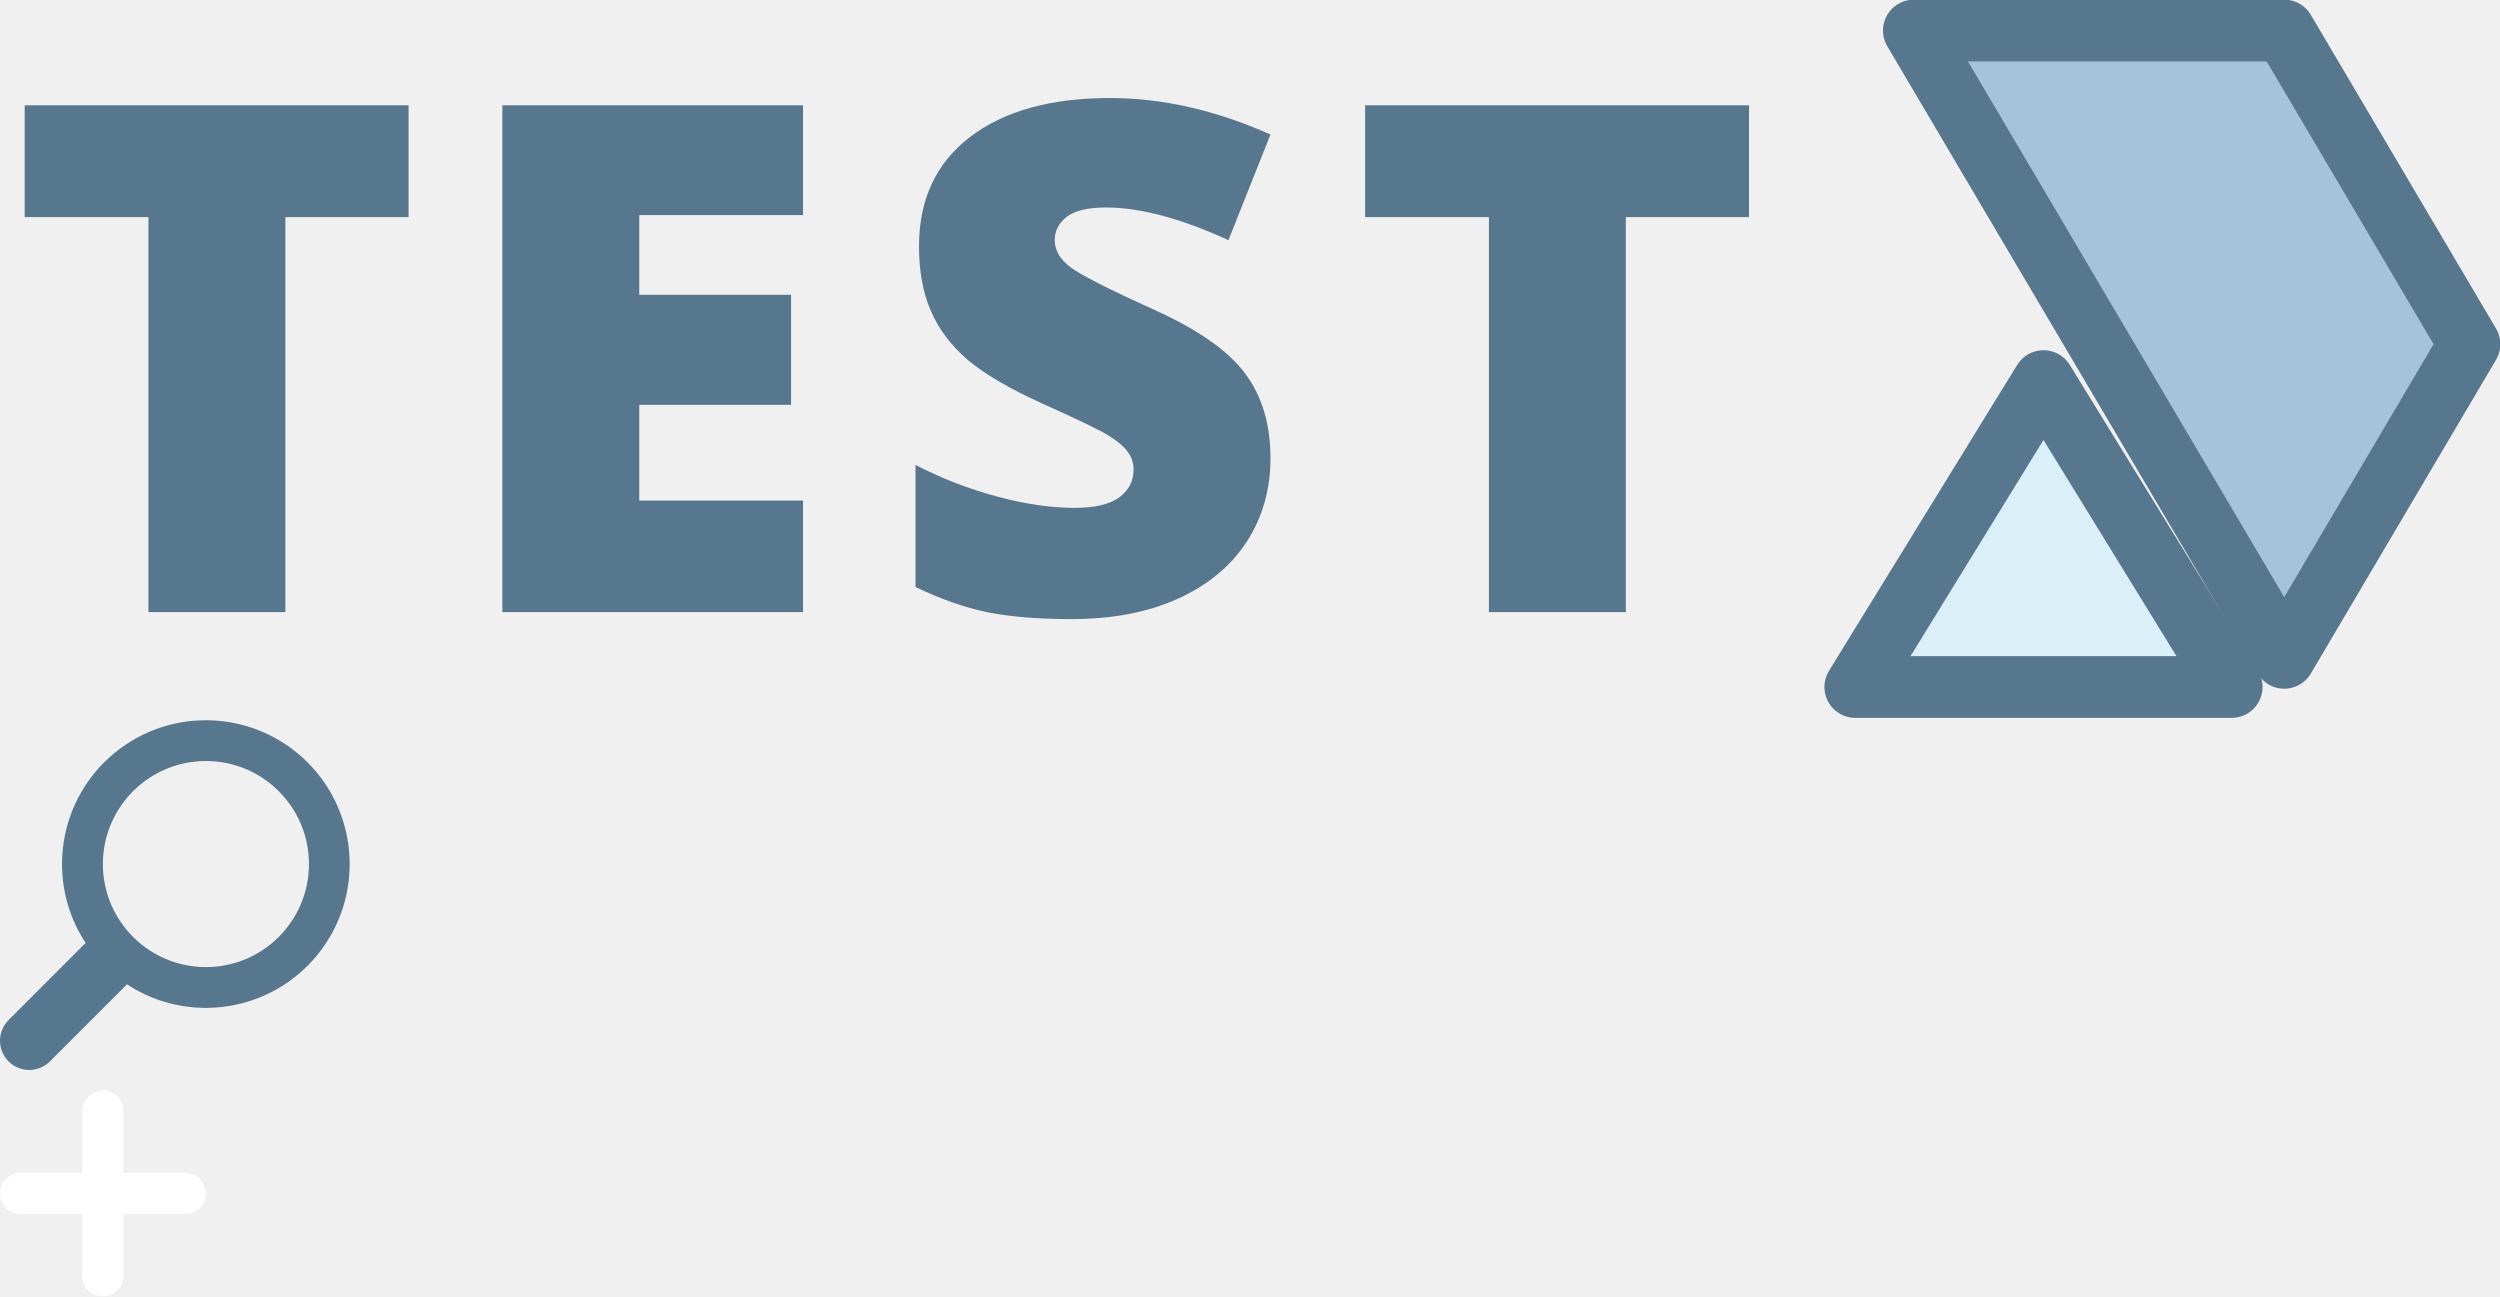
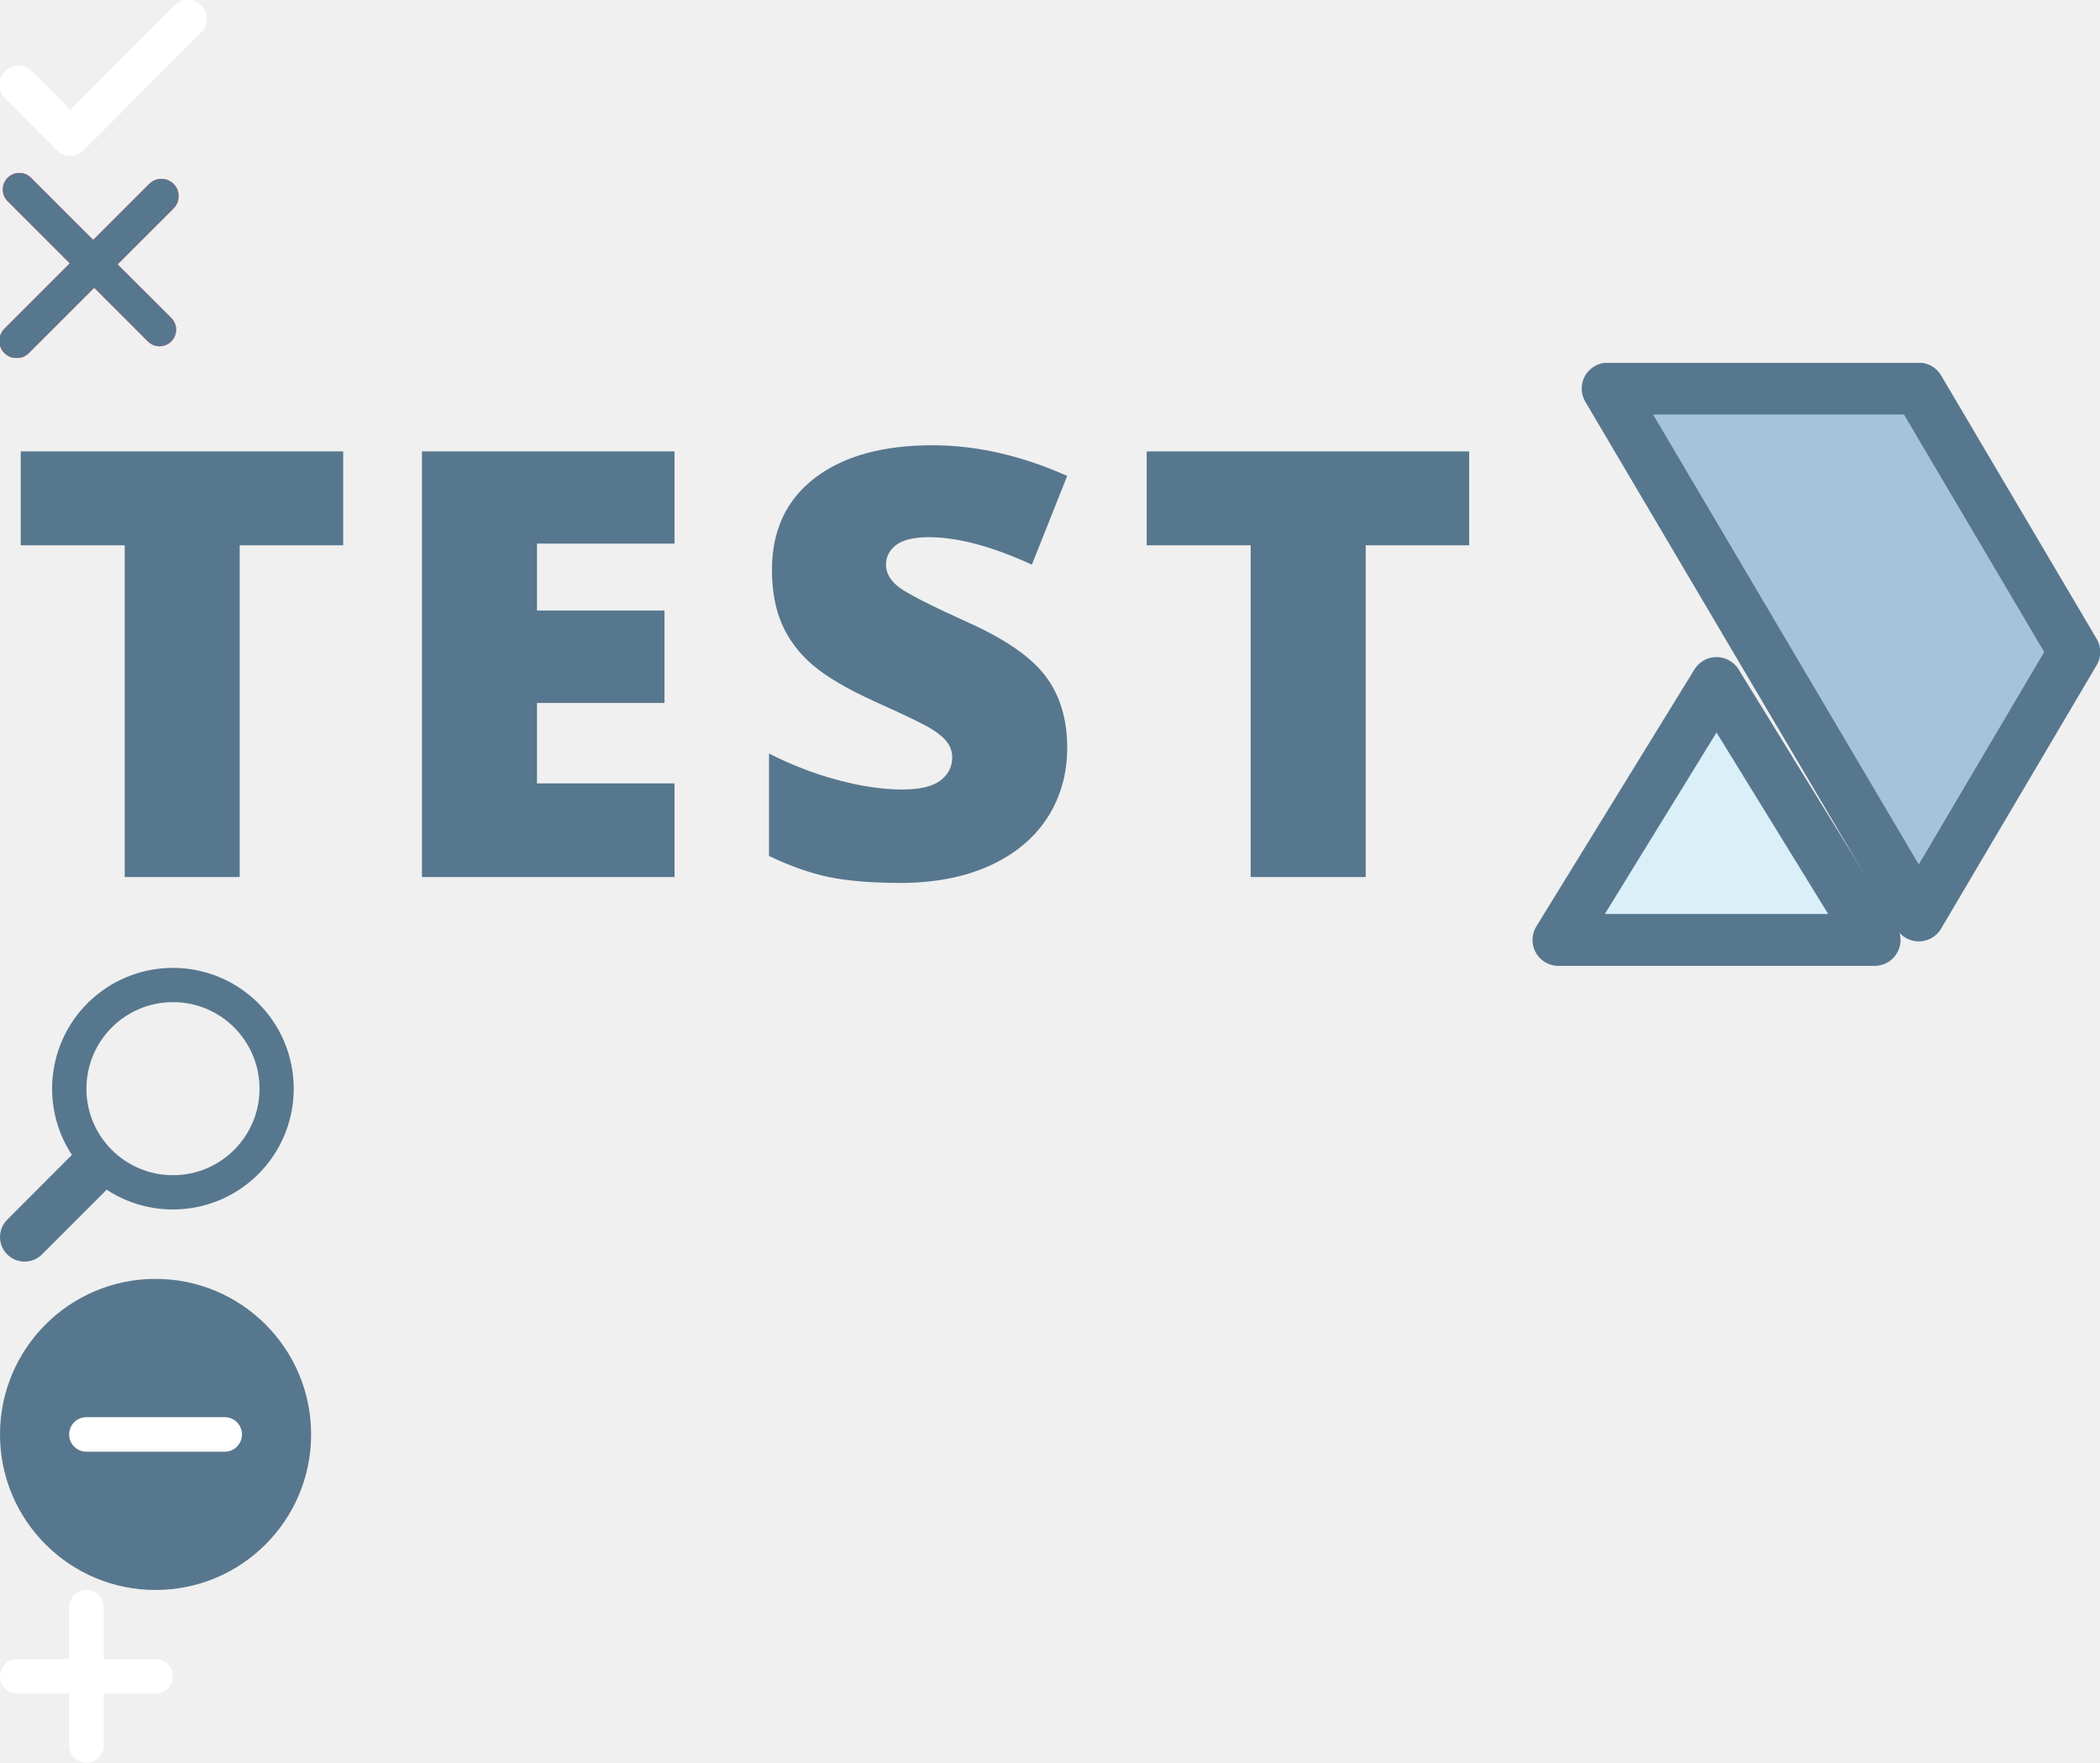
- <svg xmlns="http://www.w3.org/2000/svg" width="121.5" height="63" viewBox="0 0 121.5 63">
-   <svg id="logo" width="121.5" height="34.875" viewBox="0 0 121.5 34.875" y="0">
+ <svg xmlns="http://www.w3.org/2000/svg" width="121.5" height="102" viewBox="0 0 121.5 102">
+   <svg width="11.969" height="9.031" viewBox="0 0 11.969 9.031" id="check" y="0">
+     <defs>
+       <style>.cls-6{fill:#fff;fill-rule:evenodd}</style>
+     </defs>
+     <path id="Check" class="cls-6" d="M212.678 235.869l-6.8 6.822a1.1 1.1 0 0 1-1.557 0l-3-3.006a1.1 1.1 0 1 1 1.557-1.562l2.218 2.225 6.024-6.041a1.1 1.1 0 0 1 1.558 1.562z" transform="translate(-201.031 -234)" />
+   </svg>
+   <svg width="10.344" height="10.719" viewBox="0 0 10.344 10.719" id="close" y="10">
+     <defs>
+       <style>.cls-9{filter:url(#filter)}.cls-10{fill:red;fill-rule:evenodd}</style>
+       <filter id="filter" filterUnits="userSpaceOnUse">
+         <feFlood result="flood" flood-color="#57778e" />
+         <feComposite result="composite" operator="in" in2="SourceGraphic" />
+         <feBlend result="blend" in2="SourceGraphic" />
+       </filter>
+     </defs>
+     <g id="Close" class="cls-9">
+       <path id="_2" data-name="2" class="cls-10" d="M360.889 134.611a1 1 0 0 1 0 1.414l-8.364 8.364a1 1 0 1 1-1.414-1.414l8.364-8.364a1 1 0 0 1 1.414 0z" transform="translate(-350.844 -133.969)" />
+       <path id="_1" data-name="1" class="cls-10" d="M351.286 134.256a.96.96 0 0 0 0 1.356l8.1 8.1a.959.959 0 1 0 1.356-1.356l-8.1-8.1a.96.96 0 0 0-1.356 0z" transform="translate(-350.844 -133.969)" />
+     </g>
+   </svg>
+   <svg id="logo" width="121.5" height="34.875" viewBox="0 0 121.5 34.875" y="21">
    <defs>
      <style>.cls-1,.cls-2{fill:#dbeff9;stroke:#57778e;stroke-linejoin:round;stroke-width:3px;fill-rule:evenodd}.cls-2{fill:#a5c4d9}.cls-3{font-size:38px;fill:#57778e;font-family:"Open Sans";font-weight:800;text-transform:uppercase}</style>
    </defs>
    <g id="Sign">
      <path id="_2" data-name="2" class="cls-1" d="M118.167 45.951l9.146-14.867 9.147 14.867h-18.293z" transform="translate(-28 -12.563)" />
      <path id="_1" data-name="1" class="cls-2" d="M121.014 14.047l18 30.487 9-15.244-9-15.243h-18z" transform="translate(-28 -12.563)" />
    </g>
    <text id="T" class="cls-3" transform="matrix(.908 0 0 .908 65.48 29.748)">T</text>
    <text id="S" class="cls-3" transform="matrix(.908 0 0 .908 42.975 29.748)">S</text>
    <text id="E" class="cls-3" transform="matrix(.908 0 0 .908 21.747 29.748)">E</text>
    <text id="T-2" data-name="T" class="cls-3" transform="matrix(.908 0 0 .908 .334 29.748)">T</text>
  </svg>
-   <svg width="17" height="17.031" viewBox="0 0 17 17.031" id="magnifier" y="35">
+   <svg width="17" height="17.031" viewBox="0 0 17 17.031" id="magnifier" y="56">
    <defs>
      <style>.cls-4{fill:#57778e;fill-rule:evenodd}</style>
    </defs>
    <path id="Magnifier" class="cls-4" d="M214.417 147.593l3.695-3.695c.02-.02.034-.043.052-.064a6.99 6.99 0 1 0-2-2c-.02.018-.043.032-.063.051l-3.695 3.7a1.421 1.421 0 0 0 2.011 2.008zm2.584-9.6a5.007 5.007 0 1 1 5.007 5.007 5.007 5.007 0 0 1-5.008-5.008z" transform="translate(-212 -131)" />
  </svg>
-   <svg id="plus" width="10" height="10" viewBox="0 0 10 10" y="53">
+   <svg id="minus" width="18" height="18" viewBox="0 0 18 18" y="74">
+     <defs>
+       <style>.cls-7{fill:#57778e}.cls-8{fill:#fff}</style>
+     </defs>
+     <circle id="bg" class="cls-7" cx="9" cy="9" r="9" />
+     <g id="Plus-icon-2" data-name="Plus-icon">
+       <rect id="_2" data-name="2" class="cls-8" x="4" y="8" width="10" height="2" rx="1" ry="1" />
+     </g>
+   </svg>
+   <svg id="plus" width="10" height="10" viewBox="0 0 10 10" y="92">
    <defs>
      <style>.cls-5{fill:#fff}</style>
    </defs>
    <rect id="_2" data-name="2" class="cls-5" y="4" width="10" height="2" rx="1" ry="1" />
    <rect id="_1" data-name="1" class="cls-5" x="4" width="2" height="10" rx="1" ry="1" />
  </svg>
</svg>
